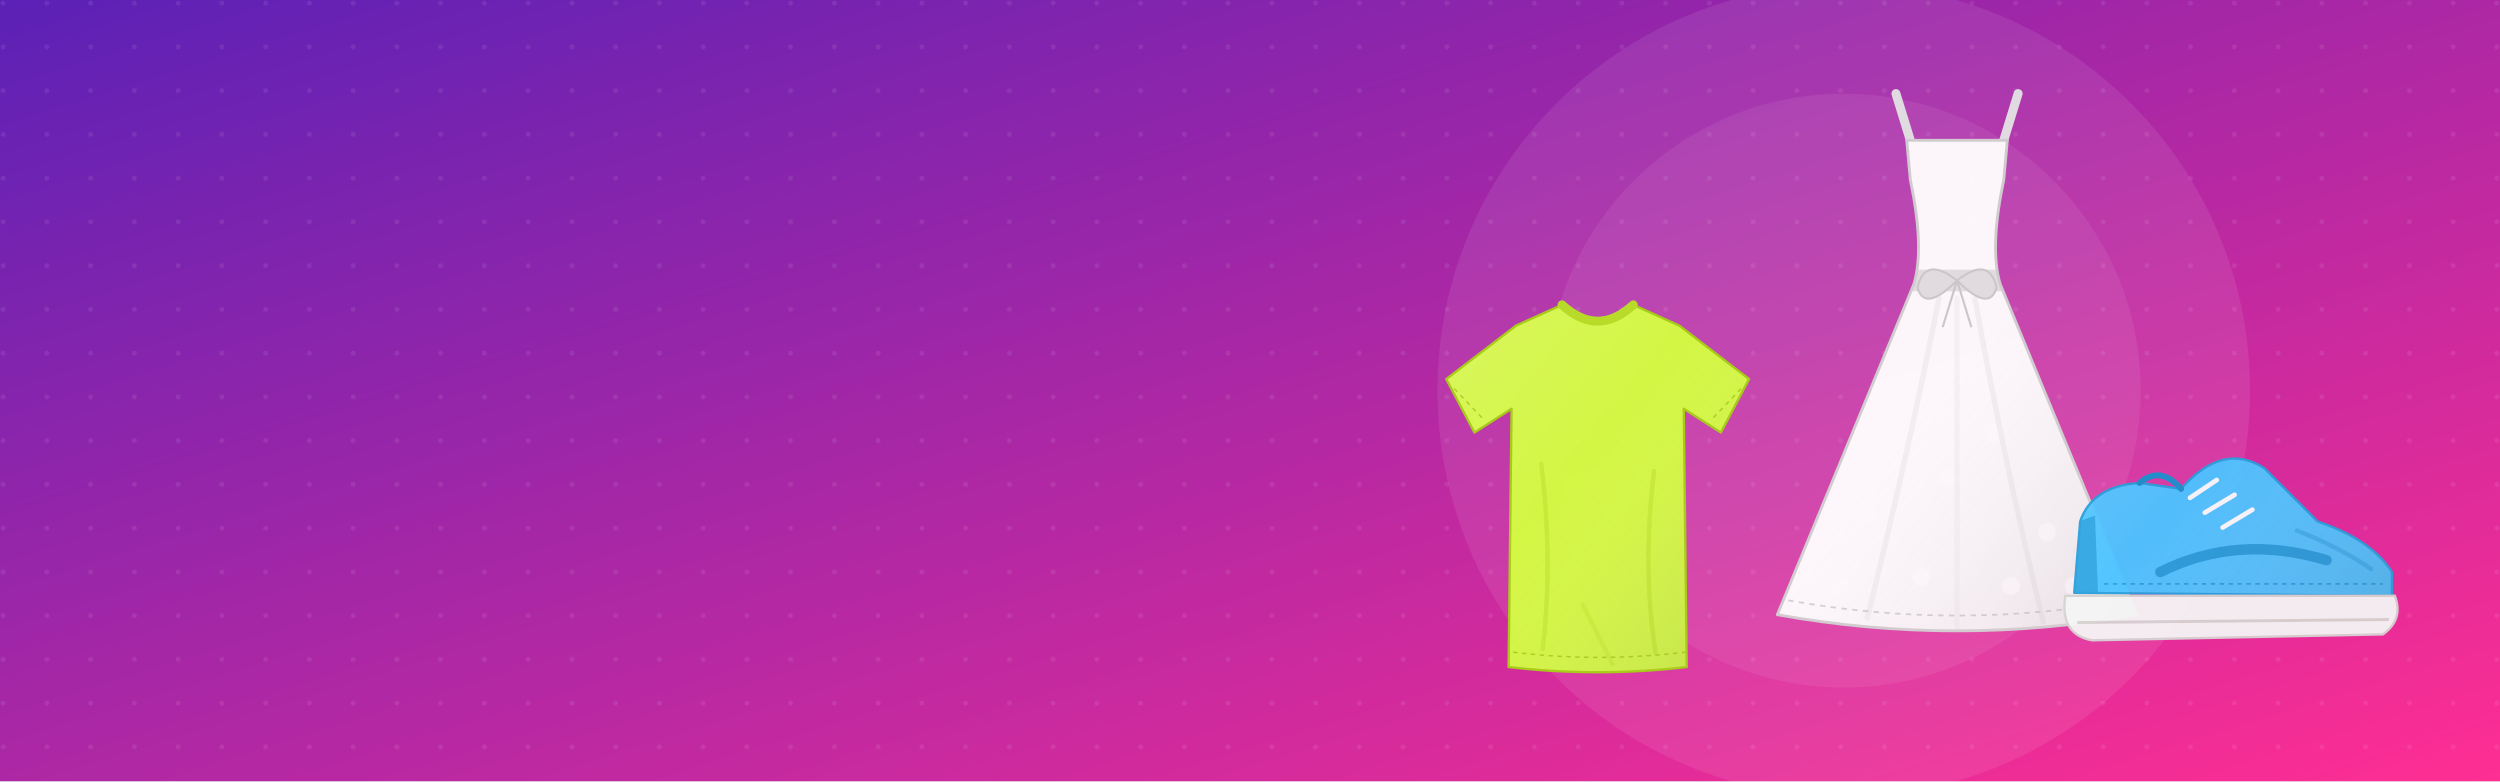
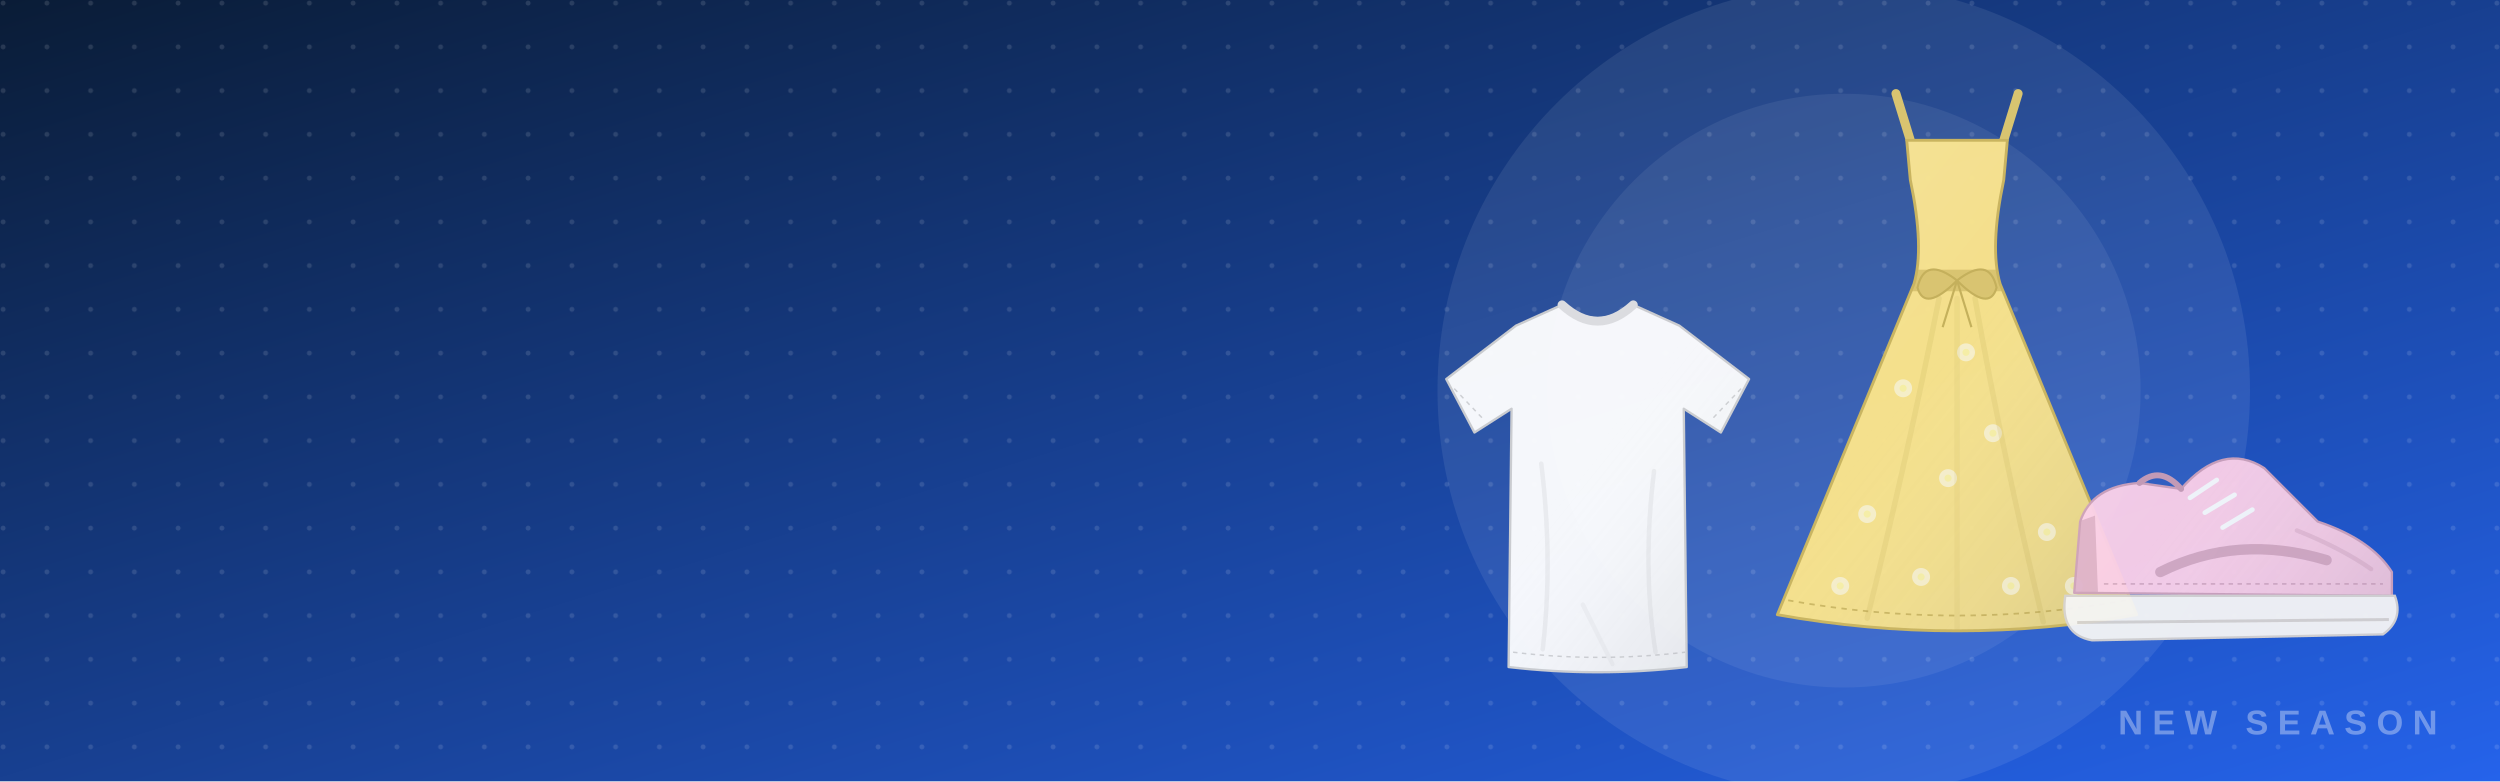
<svg xmlns="http://www.w3.org/2000/svg" viewBox="0 0 1600 500" width="1600" height="500">
  <defs>
    <radialGradient id="bg" cx="50%" cy="40%" r="75%">
      <stop offset="0" stop-color="#ffffff" />
-       <stop offset="1" stop-color="#eeeef1" />
+       <stop offset="1" stop-color="#eceef1" />
    </radialGradient>
    <linearGradient id="light" x1="0" x2="1" y1="0" y2="1">
      <stop offset="0" stop-color="#ffffff" stop-opacity="0.22" />
      <stop offset="0.45" stop-color="#ffffff" stop-opacity="0" />
      <stop offset="1" stop-color="#000000" stop-opacity="0.22" />
    </linearGradient>
    <linearGradient id="metal" x1="0" x2="1" y1="0" y2="1">
      <stop offset="0" stop-color="#f4f4f5" />
      <stop offset="0.5" stop-color="#a1a1aa" />
      <stop offset="1" stop-color="#e4e4e7" />
    </linearGradient>
    <radialGradient id="floor" cx="50%" cy="50%" r="50%">
      <stop offset="0" stop-color="#000" stop-opacity="0.18" />
      <stop offset="1" stop-color="#000" stop-opacity="0" />
    </radialGradient>
  </defs>
  <defs>
    <linearGradient id="g" x1="0" x2="1" y1="0" y2="1">
-       <stop offset="0" stop-color="#5b21b6" />
-       <stop offset="1" stop-color="#ff2e93" />
+       <stop offset="0" stop-color="#0a1c36" />
+       <stop offset="1" stop-color="#2563eb" />
    </linearGradient>
    <pattern id="dots" width="28" height="28" patternUnits="userSpaceOnUse">
-       <circle cx="2" cy="2" r="1.6" fill="#ffffff" opacity="0.08" />
+       <circle cx="2" cy="2" r="1.6" fill="#ffffff" opacity="0.12" />
    </pattern>
  </defs>
  <rect width="1600" height="500" fill="url(#g)" />
  <rect width="1600" height="500" fill="url(#dots)" />
  <circle cx="1180" cy="250" r="260" fill="#ffffff" opacity="0.08" />
  <circle cx="1180" cy="250" r="190" fill="#ffffff" opacity="0.07" />
  <g transform="translate(880 140) scale(0.95)" opacity="0.95">
    <clipPath id="clip76">
      <path d="M95 72 L126 58 Q150 76 174 58 L205 72 L252 108 L233 144 L208 128 L210 302 Q150 309 90 302 L92 128 L67 144 L48 108 Z" />
    </clipPath>
-     <path d="M95 72 L126 58 Q150 76 174 58 L205 72 L252 108 L233 144 L208 128 L210 302 Q150 309 90 302 L92 128 L67 144 L48 108 Z" fill="#d4ff3f" />
+     <path d="M95 72 L126 58 Q150 76 174 58 L205 72 L252 108 L233 144 L208 128 L210 302 Q150 309 90 302 L92 128 L67 144 L48 108 Z" fill="#ffffff" />
    <g clip-path="url(#clip76)">
      <rect x="0" y="0" width="300" height="375" fill="url(#light)" />
-       <path d="M112 165 Q120 230 113 290" fill="none" stroke="#98c303" stroke-width="3" stroke-linecap="round" opacity="0.22" />
-       <path d="M188 170 Q180 235 189 292" fill="none" stroke="#98c303" stroke-width="3" stroke-linecap="round" opacity="0.22" />
-       <path d="M140 260 Q150 280 160 300" fill="none" stroke="#98c303" stroke-width="3" stroke-linecap="round" opacity="0.15" />
-       <path d="M93 292 Q150 299 209 292" fill="none" stroke="#8eb900" stroke-width="1" stroke-dasharray="3 3" opacity="0.6" />
-       <path d="M72 134 L52 113" fill="none" stroke="#8eb900" stroke-width="1" stroke-dasharray="3 3" opacity="0.6" />
-       <path d="M228 134 L248 113" fill="none" stroke="#8eb900" stroke-width="1" stroke-dasharray="3 3" opacity="0.6" />
+       <path d="M112 165 Q120 230 113 290" fill="none" stroke="#c3c3c3" stroke-width="3" stroke-linecap="round" opacity="0.22" />
+       <path d="M188 170 Q180 235 189 292" fill="none" stroke="#c3c3c3" stroke-width="3" stroke-linecap="round" opacity="0.22" />
+       <path d="M140 260 Q150 280 160 300" fill="none" stroke="#c3c3c3" stroke-width="3" stroke-linecap="round" opacity="0.15" />
+       <path d="M93 292 Q150 299 209 292" fill="none" stroke="#b9b9b9" stroke-width="1" stroke-dasharray="3 3" opacity="0.6" />
+       <path d="M72 134 L52 113" fill="none" stroke="#b9b9b9" stroke-width="1" stroke-dasharray="3 3" opacity="0.6" />
+       <path d="M228 134 L248 113" fill="none" stroke="#b9b9b9" stroke-width="1" stroke-dasharray="3 3" opacity="0.6" />
    </g>
-     <path d="M95 72 L126 58 Q150 76 174 58 L205 72 L252 108 L233 144 L208 128 L210 302 Q150 309 90 302 L92 128 L67 144 L48 108 Z" fill="none" stroke="#a7d212" stroke-width="1.6" stroke-linejoin="round" />
-     <path d="M126 58 Q150 80 174 58" fill="none" stroke="#b8e323" stroke-width="6" stroke-linecap="round" />
+     <path d="M95 72 L126 58 Q150 76 174 58 L205 72 L252 108 L233 144 L208 128 L210 302 Q150 309 90 302 L92 128 L67 144 L48 108 Z" fill="none" stroke="#d2d2d2" stroke-width="1.6" stroke-linejoin="round" />
+     <path d="M126 58 Q150 80 174 58" fill="none" stroke="#e3e3e3" stroke-width="6" stroke-linecap="round" />
  </g>
  <g transform="translate(1080 30) scale(1.15)" opacity="0.95">
-     <path d="M124 52 L116 26 M176 52 L184 26" stroke="#e3e3e3" stroke-width="5" stroke-linecap="round" />
+     <path d="M124 52 L116 26 M176 52 L184 26" stroke="#e1ca6e" stroke-width="5" stroke-linecap="round" />
    <clipPath id="clip77">
      <path d="M122 52 L178 52 L176 74 Q168 112 174 132 L250 316 Q150 334 50 316 L126 132 Q132 112 124 74 Z" />
    </clipPath>
-     <path d="M122 52 L178 52 L176 74 Q168 112 174 132 L250 316 Q150 334 50 316 L126 132 Q132 112 124 74 Z" fill="#ffffff" />
+     <path d="M122 52 L178 52 L176 74 Q168 112 174 132 L250 316 Q150 334 50 316 L126 132 Q132 112 124 74 Z" fill="#fde68a" />
    <g clip-path="url(#clip77)">
      <rect x="0" y="0" width="300" height="375" fill="url(#light)" />
      <g opacity="0.55">
        <circle cx="120" cy="190" r="5" fill="#fff" />
-         <circle cx="120" cy="190" r="2" fill="#ffffff" />
+         <circle cx="120" cy="190" r="2" fill="#ffffbc" />
      </g>
      <g opacity="0.55">
        <circle cx="170" cy="215" r="5" fill="#fff" />
-         <circle cx="170" cy="215" r="2" fill="#ffffff" />
+         <circle cx="170" cy="215" r="2" fill="#ffffbc" />
      </g>
      <g opacity="0.55">
        <circle cx="100" cy="260" r="5" fill="#fff" />
-         <circle cx="100" cy="260" r="2" fill="#ffffff" />
+         <circle cx="100" cy="260" r="2" fill="#ffffbc" />
      </g>
      <g opacity="0.55">
        <circle cx="145" cy="240" r="5" fill="#fff" />
-         <circle cx="145" cy="240" r="2" fill="#ffffff" />
+         <circle cx="145" cy="240" r="2" fill="#ffffbc" />
      </g>
      <g opacity="0.55">
        <circle cx="200" cy="270" r="5" fill="#fff" />
-         <circle cx="200" cy="270" r="2" fill="#ffffff" />
+         <circle cx="200" cy="270" r="2" fill="#ffffbc" />
      </g>
      <g opacity="0.55">
        <circle cx="130" cy="295" r="5" fill="#fff" />
-         <circle cx="130" cy="295" r="2" fill="#ffffff" />
+         <circle cx="130" cy="295" r="2" fill="#ffffbc" />
      </g>
      <g opacity="0.55">
        <circle cx="180" cy="300" r="5" fill="#fff" />
-         <circle cx="180" cy="300" r="2" fill="#ffffff" />
+         <circle cx="180" cy="300" r="2" fill="#ffffbc" />
      </g>
      <g opacity="0.55">
        <circle cx="155" cy="170" r="5" fill="#fff" />
-         <circle cx="155" cy="170" r="2" fill="#ffffff" />
+         <circle cx="155" cy="170" r="2" fill="#ffffbc" />
      </g>
      <g opacity="0.55">
        <circle cx="215" cy="300" r="5" fill="#fff" />
-         <circle cx="215" cy="300" r="2" fill="#ffffff" />
+         <circle cx="215" cy="300" r="2" fill="#ffffbc" />
      </g>
      <g opacity="0.55">
        <circle cx="85" cy="300" r="5" fill="#fff" />
-         <circle cx="85" cy="300" r="2" fill="#ffffff" />
+         <circle cx="85" cy="300" r="2" fill="#ffffbc" />
      </g>
-       <path d="M140 140 Q122 230 100 318" fill="none" stroke="#c3c3c3" stroke-width="3" stroke-linecap="round" opacity="0.18" />
-       <path d="M160 140 Q176 230 198 320" fill="none" stroke="#c3c3c3" stroke-width="3" stroke-linecap="round" opacity="0.18" />
-       <path d="M150 140 L150 324" fill="none" stroke="#c3c3c3" stroke-width="3" stroke-linecap="round" opacity="0.12" />
-       <rect x="100" y="124" width="100" height="12" fill="#e3e3e3" />
-       <path d="M56 308 Q150 325 244 308" fill="none" stroke="#b9b9b9" stroke-width="1" stroke-dasharray="3 3" opacity="0.6" />
+       <path d="M140 140 Q122 230 100 318" fill="none" stroke="#c1aa4e" stroke-width="3" stroke-linecap="round" opacity="0.18" />
+       <path d="M160 140 Q176 230 198 320" fill="none" stroke="#c1aa4e" stroke-width="3" stroke-linecap="round" opacity="0.18" />
+       <path d="M150 140 L150 324" fill="none" stroke="#c1aa4e" stroke-width="3" stroke-linecap="round" opacity="0.12" />
+       <rect x="100" y="124" width="100" height="12" fill="#e1ca6e" />
+       <path d="M56 308 Q150 325 244 308" fill="none" stroke="#b7a044" stroke-width="1" stroke-dasharray="3 3" opacity="0.6" />
    </g>
-     <path d="M122 52 L178 52 L176 74 Q168 112 174 132 L250 316 Q150 334 50 316 L126 132 Q132 112 124 74 Z" fill="none" stroke="#d2d2d2" stroke-width="1.6" stroke-linejoin="round" />
-     <path d="M150 130 q-18 -14 -22 4 q4 14 22 -4 q18 -14 22 4 q-4 14 -22 -4 Z M150 130 l-8 26 M150 130 l8 26" fill="#e3e3e3" stroke="#cdcdcd" stroke-width="1.2" />
+     <path d="M122 52 L178 52 L176 74 Q168 112 174 132 L250 316 Q150 334 50 316 L126 132 Q132 112 124 74 Z" fill="none" stroke="#d0b95d" stroke-width="1.6" stroke-linejoin="round" />
+     <path d="M150 130 q-18 -14 -22 4 q4 14 22 -4 q18 -14 22 4 q-4 14 -22 -4 Z M150 130 l-8 26 M150 130 l8 26" fill="#e1ca6e" stroke="#cbb458" stroke-width="1.2" />
  </g>
  <g transform="translate(1280 140) scale(0.95)" opacity="0.95">
    <clipPath id="clip78">
      <path d="M50 252 L54 204 Q62 180 94 178 L122 182 Q150 150 178 168 L214 204 Q250 216 264 238 L264 254 Z" />
    </clipPath>
-     <path d="M50 252 L54 204 Q62 180 94 178 L122 182 Q150 150 178 168 L214 204 Q250 216 264 238 L264 254 Z" fill="#4cc3ff" />
+     <path d="M50 252 L54 204 Q62 180 94 178 L122 182 Q150 150 178 168 L214 204 Q250 216 264 238 L264 254 Z" fill="#fbcfe8" />
    <g clip-path="url(#clip78)">
      <rect x="0" y="0" width="300" height="375" fill="url(#light)" />
-       <path d="M50 252 L50 205 L64 200 L66 252 Z" fill="#30a7e3" />
-       <path d="M108 238 Q160 212 220 230" fill="none" stroke="#1a91cd" stroke-width="7" stroke-linecap="round" opacity="0.75" />
-       <path d="M70 246 L258 246" fill="none" stroke="#067db9" stroke-width="1" stroke-dasharray="3 3" opacity="0.6" />
-       <path d="M200 210 Q230 222 250 236" fill="none" stroke="#1087c3" stroke-width="3" stroke-linecap="round" opacity="0.3" />
+       <path d="M50 252 L50 205 L64 200 L66 252 Z" fill="#dfb3cc" />
+       <path d="M108 238 Q160 212 220 230" fill="none" stroke="#c99db6" stroke-width="7" stroke-linecap="round" opacity="0.75" />
+       <path d="M70 246 L258 246" fill="none" stroke="#b589a2" stroke-width="1" stroke-dasharray="3 3" opacity="0.6" />
+       <path d="M200 210 Q230 222 250 236" fill="none" stroke="#bf93ac" stroke-width="3" stroke-linecap="round" opacity="0.3" />
    </g>
-     <path d="M50 252 L54 204 Q62 180 94 178 L122 182 Q150 150 178 168 L214 204 Q250 216 264 238 L264 254 Z" fill="none" stroke="#29a0dc" stroke-width="1.6" stroke-linejoin="round" />
-     <path d="M94 178 Q108 166 122 182" fill="none" stroke="#1a91cd" stroke-width="4" stroke-linecap="round" />
+     <path d="M50 252 L54 204 Q62 180 94 178 L122 182 Q150 150 178 168 L214 204 Q250 216 264 238 L264 254 Z" fill="none" stroke="#cea2bb" stroke-width="1.6" stroke-linejoin="round" />
+     <path d="M94 178 Q108 166 122 182" fill="none" stroke="#c99db6" stroke-width="4" stroke-linecap="round" />
    <g stroke="#f8fafc" stroke-width="3.2" stroke-linecap="round">
      <path d="M128 188 L146 176" />
      <path d="M138 198 L158 186" />
      <path d="M150 208 L170 196" />
    </g>
    <path d="M44 254 L266 254 Q272 270 258 280 L62 284 Q40 280 44 254 Z" fill="#f5f5f4" stroke="#d6d3d1" stroke-width="1.6" />
    <path d="M52 272 L262 270" stroke="#d6d3d1" stroke-width="2" />
  </g>
+   <text x="1560" y="470" text-anchor="end" font-family="Arial, sans-serif" font-size="22" font-weight="700" letter-spacing="6" fill="#ffffff" opacity="0.35">NEW SEASON</text>
</svg>
